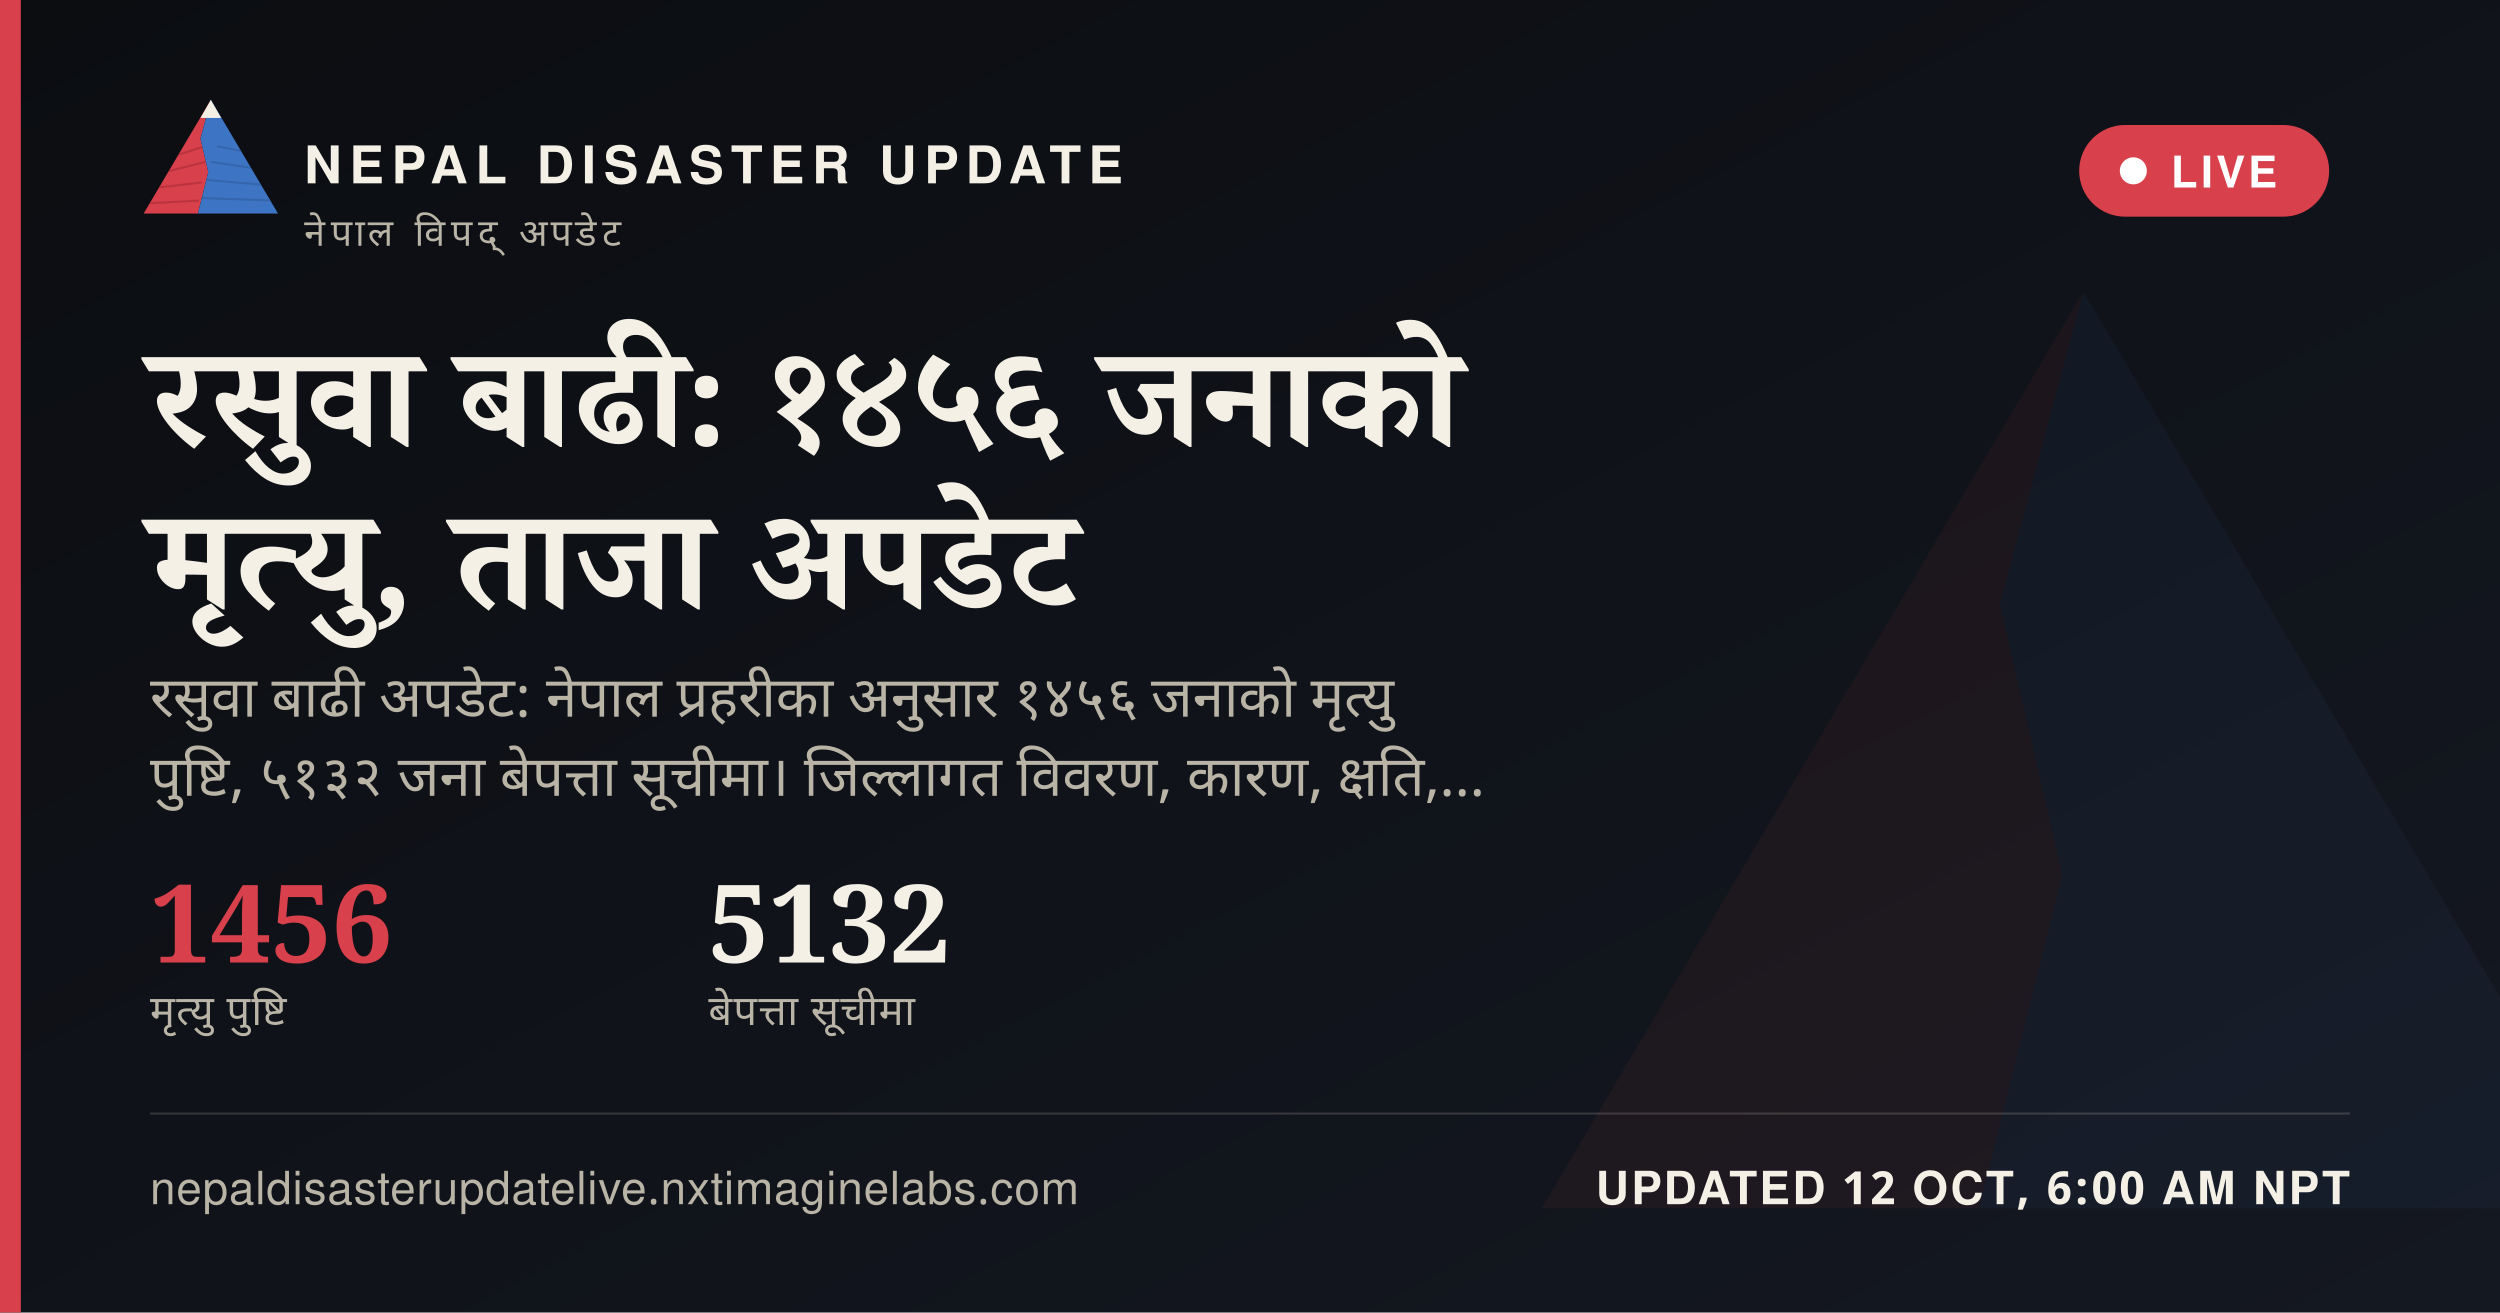
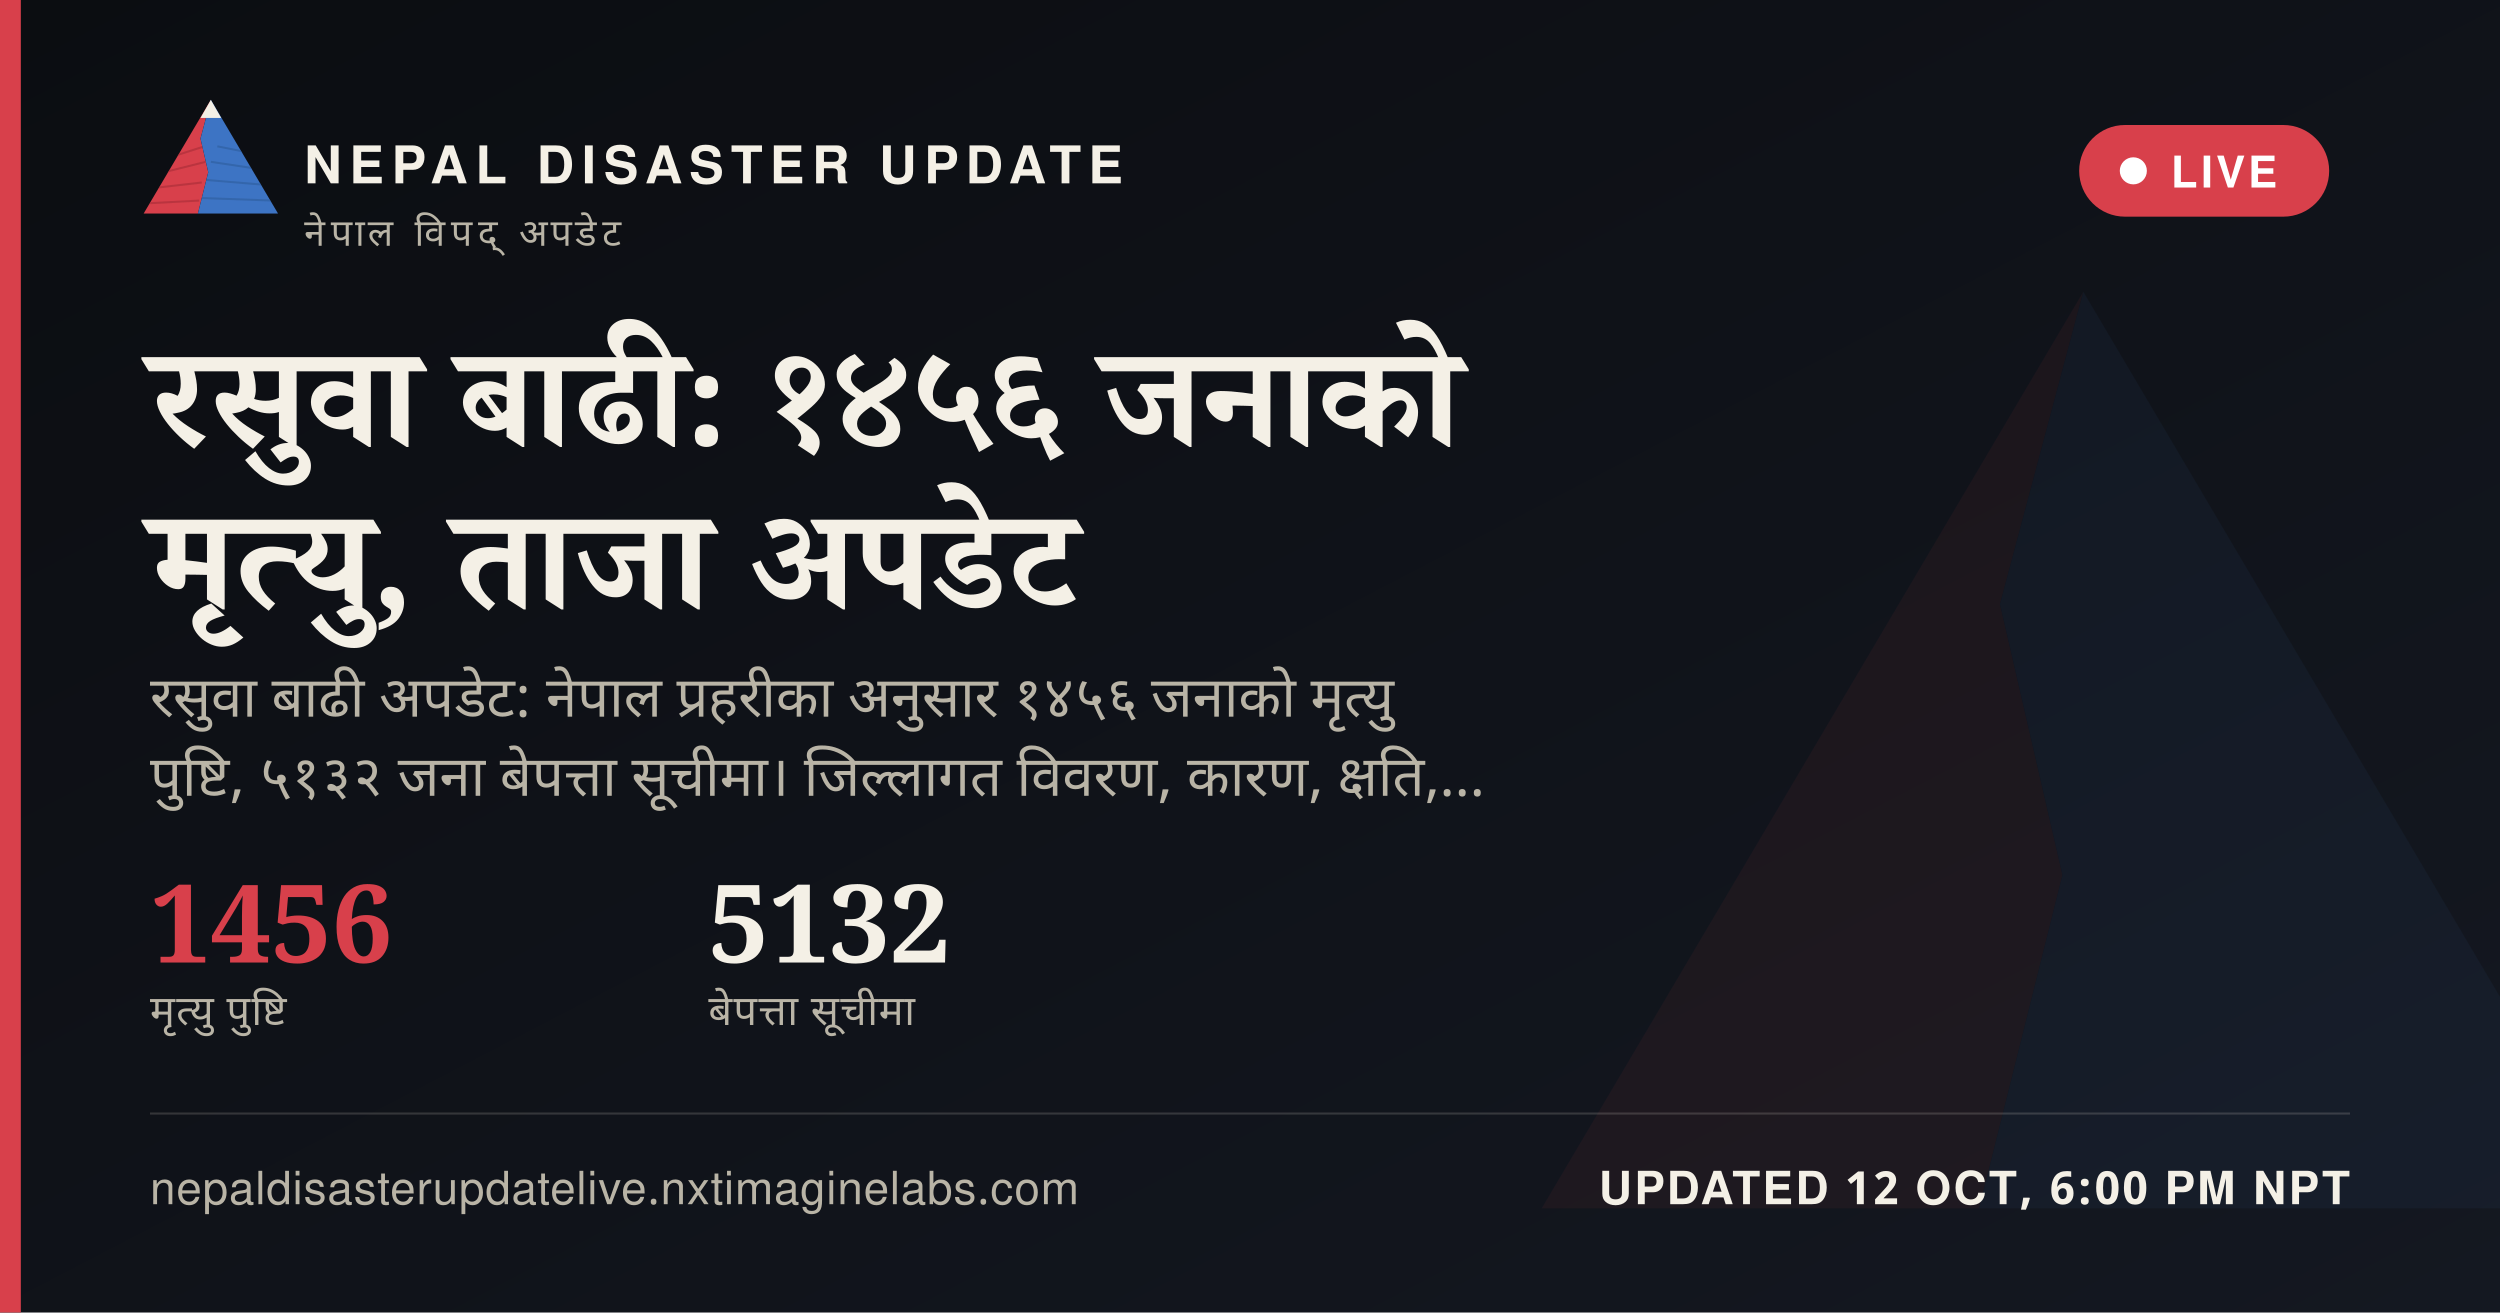
<svg xmlns="http://www.w3.org/2000/svg" width="1200" height="630" viewBox="0 0 1200 630">
  <defs>
    <linearGradient id="ogbg" x1="0" y1="0" x2="1" y2="1">
      <stop offset="0" stop-color="#0B0D11" />
      <stop offset="1" stop-color="#141821" />
    </linearGradient>
  </defs>
  <rect width="1200" height="630" fill="url(#ogbg)" />
  <g transform="translate(700,60) scale(5)" opacity="0.06">
    <polygon points="60,16 52,46 58,72 50,104 8,104" fill="#D8404B" />
    <polygon points="60,16 112,104 50,104 58,72 52,46" fill="#3D74C4" />
  </g>
  <rect x="0" y="0" width="10" height="630" fill="#D8404B" />
  <g transform="translate(64,38) scale(0.62)">
    <g>
      <defs>
        <clipPath id="ogLc">
          <polygon points="60,16 52,46 58,72 50,104 8,104" />
        </clipPath>
        <clipPath id="ogRc">
          <polygon points="60,16 112,104 50,104 58,72 52,46" />
        </clipPath>
      </defs>
      <polygon points="60,16 52,46 58,72 50,104 8,104" fill="#D8404B" />
      <g clip-path="url(#ogLc)" stroke="#A32A34" stroke-width="1.6" fill="none" opacity="0.55">
        <path d="M30,60 L55,52" />
        <path d="M24,72 L56,64" />
        <path d="M18,84 L53,80" />
        <path d="M13,96 L51,94" />
      </g>
      <polygon points="60,16 112,104 50,104 58,72 52,46" fill="#3D74C4" />
      <g clip-path="url(#ogRc)" stroke="#2A5793" stroke-width="1.6" fill="none" opacity="0.5">
        <path d="M65,52 L95,58" />
        <path d="M60,64 L100,70" />
        <path d="M56,78 L104,82" />
        <path d="M52,92 L108,94" />
      </g>
      <polygon points="60,16 52,30 68,30" fill="#F4F0E6" />
    </g>
  </g>
  <text x="146" y="88" font-family="'Public Sans', 'Noto Sans Devanagari', 'Helvetica Neue', Helvetica, Arial, sans-serif" font-size="25" font-weight="800" letter-spacing="3.6" fill="#F4F0E6">NEPAL DISASTER UPDATE</text>
  <text x="146" y="118" font-family="'Public Sans', 'Noto Sans Devanagari', 'Helvetica Neue', Helvetica, Arial, sans-serif" font-size="18" letter-spacing="2.8" fill="#B9B4A6">नेपाल विपद् अपडेट</text>
  <g>
    <rect x="998" y="60" width="120" height="44" rx="22" fill="#D8404B" stroke="none" />
    <circle cx="1024" cy="82" r="6.5" fill="#FFFFFF" />
    <text x="1042" y="90" font-family="'Public Sans', 'Noto Sans Devanagari', 'Helvetica Neue', Helvetica, Arial, sans-serif" font-size="21" font-weight="700" letter-spacing="1.6" fill="#FFFFFF">LIVE</text>
  </g>
  <text x="72" y="214" font-family="Newsreader, 'Noto Serif Devanagari', Georgia, 'Times New Roman', serif" font-size="68" font-weight="600" fill="#F4F0E6" word-spacing="14">रसुवा बाढी: १४५६ जनाको</text>
  <text x="72" y="292" font-family="Newsreader, 'Noto Serif Devanagari', Georgia, 'Times New Roman', serif" font-size="68" font-weight="600" fill="#F4F0E6" word-spacing="14">मृत्यु, ताजा अपडेट</text>
  <text x="72" y="344" font-family="'Public Sans', 'Noto Sans Devanagari', 'Helvetica Neue', Helvetica, Arial, sans-serif" font-size="27" fill="#B9B4A6" word-spacing="6">रसुवा बाढी अपडेट: नेपाल प्रहरीका अनुसार १४५६ जनाको मृत्यु</text>
  <text x="72" y="382" font-family="'Public Sans', 'Noto Sans Devanagari', 'Helvetica Neue', Helvetica, Arial, sans-serif" font-size="27" fill="#B9B4A6" word-spacing="6">पुष्टि, ५१३२ जना बेपत्ता सूचीमा। जिल्लागत विवरण, कारण, क्षति,…</text>
  <g transform="translate(72,462)">
    <text x="0" y="0" font-family="Newsreader, 'Noto Serif Devanagari', Georgia, 'Times New Roman', serif" font-size="52" font-weight="600" fill="#D8404B">1456</text>
    <text x="0" y="30" font-family="'Public Sans', 'Noto Sans Devanagari', 'Helvetica Neue', Helvetica, Arial, sans-serif" font-size="20" letter-spacing="0.6" fill="#B9B4A6">मृत्यु पुष्टि</text>
    <text x="268" y="0" font-family="Newsreader, 'Noto Serif Devanagari', Georgia, 'Times New Roman', serif" font-size="52" font-weight="600" fill="#F4F0E6">5132</text>
    <text x="268" y="30" font-family="'Public Sans', 'Noto Sans Devanagari', 'Helvetica Neue', Helvetica, Arial, sans-serif" font-size="20" letter-spacing="0.6" fill="#B9B4A6">बेपत्ता सूचीमा</text>
  </g>
  <rect x="72" y="534" width="1056" height="1" fill="rgba(244,240,230,0.16)" />
  <text x="72" y="578" font-family="'Public Sans', 'Noto Sans Devanagari', 'Helvetica Neue', Helvetica, Arial, sans-serif" font-size="22" fill="#B9B4A6" letter-spacing="0.4">nepaldisasterupdatelive.nxtimaginelabs.com</text>
-   <text x="1128" y="578" text-anchor="end" font-family="'Public Sans', 'Noto Sans Devanagari', 'Helvetica Neue', Helvetica, Arial, sans-serif" font-size="22" font-weight="700" letter-spacing="1.2" fill="#F4F0E6">UPDATED 12 OCT, 6:00 AM NPT</text>
+   <text x="1128" y="578" text-anchor="end" font-family="'Public Sans', 'Noto Sans Devanagari', 'Helvetica Neue', Helvetica, Arial, sans-serif" font-size="22" font-weight="700" letter-spacing="1.2" fill="#F4F0E6">UPDATED 12 OCT, 6:00 PM NPT</text>
</svg>
